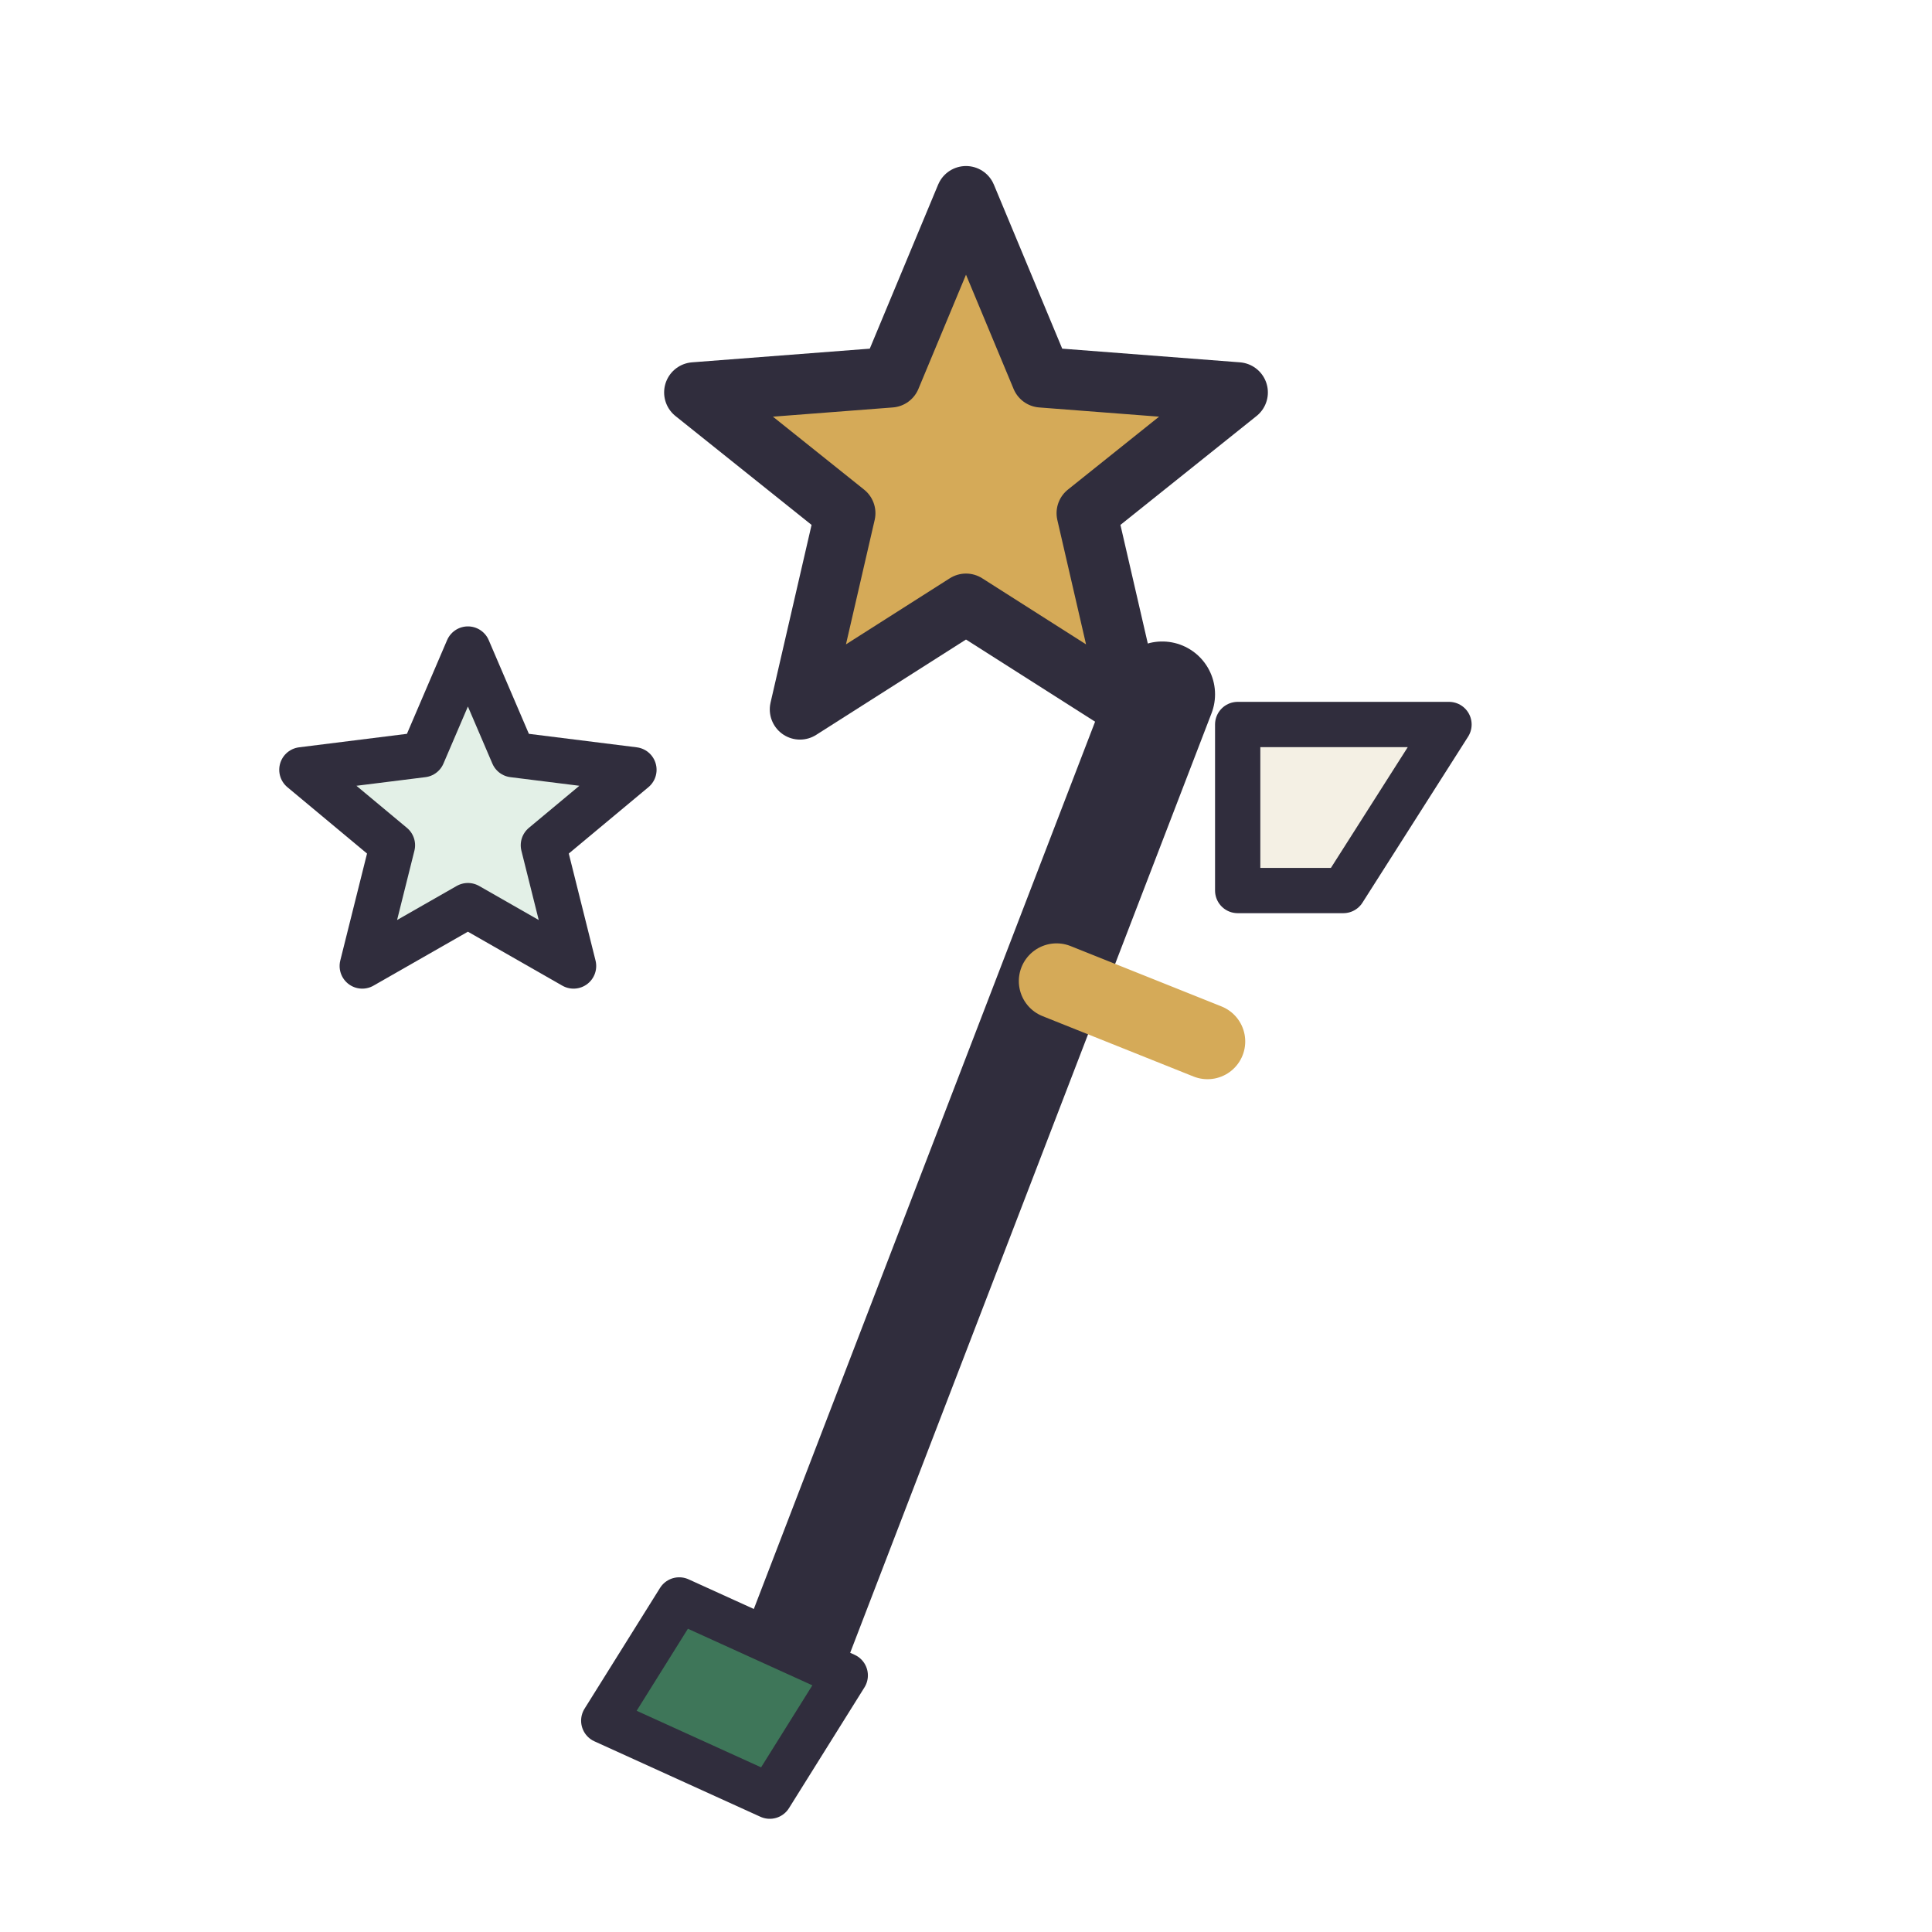
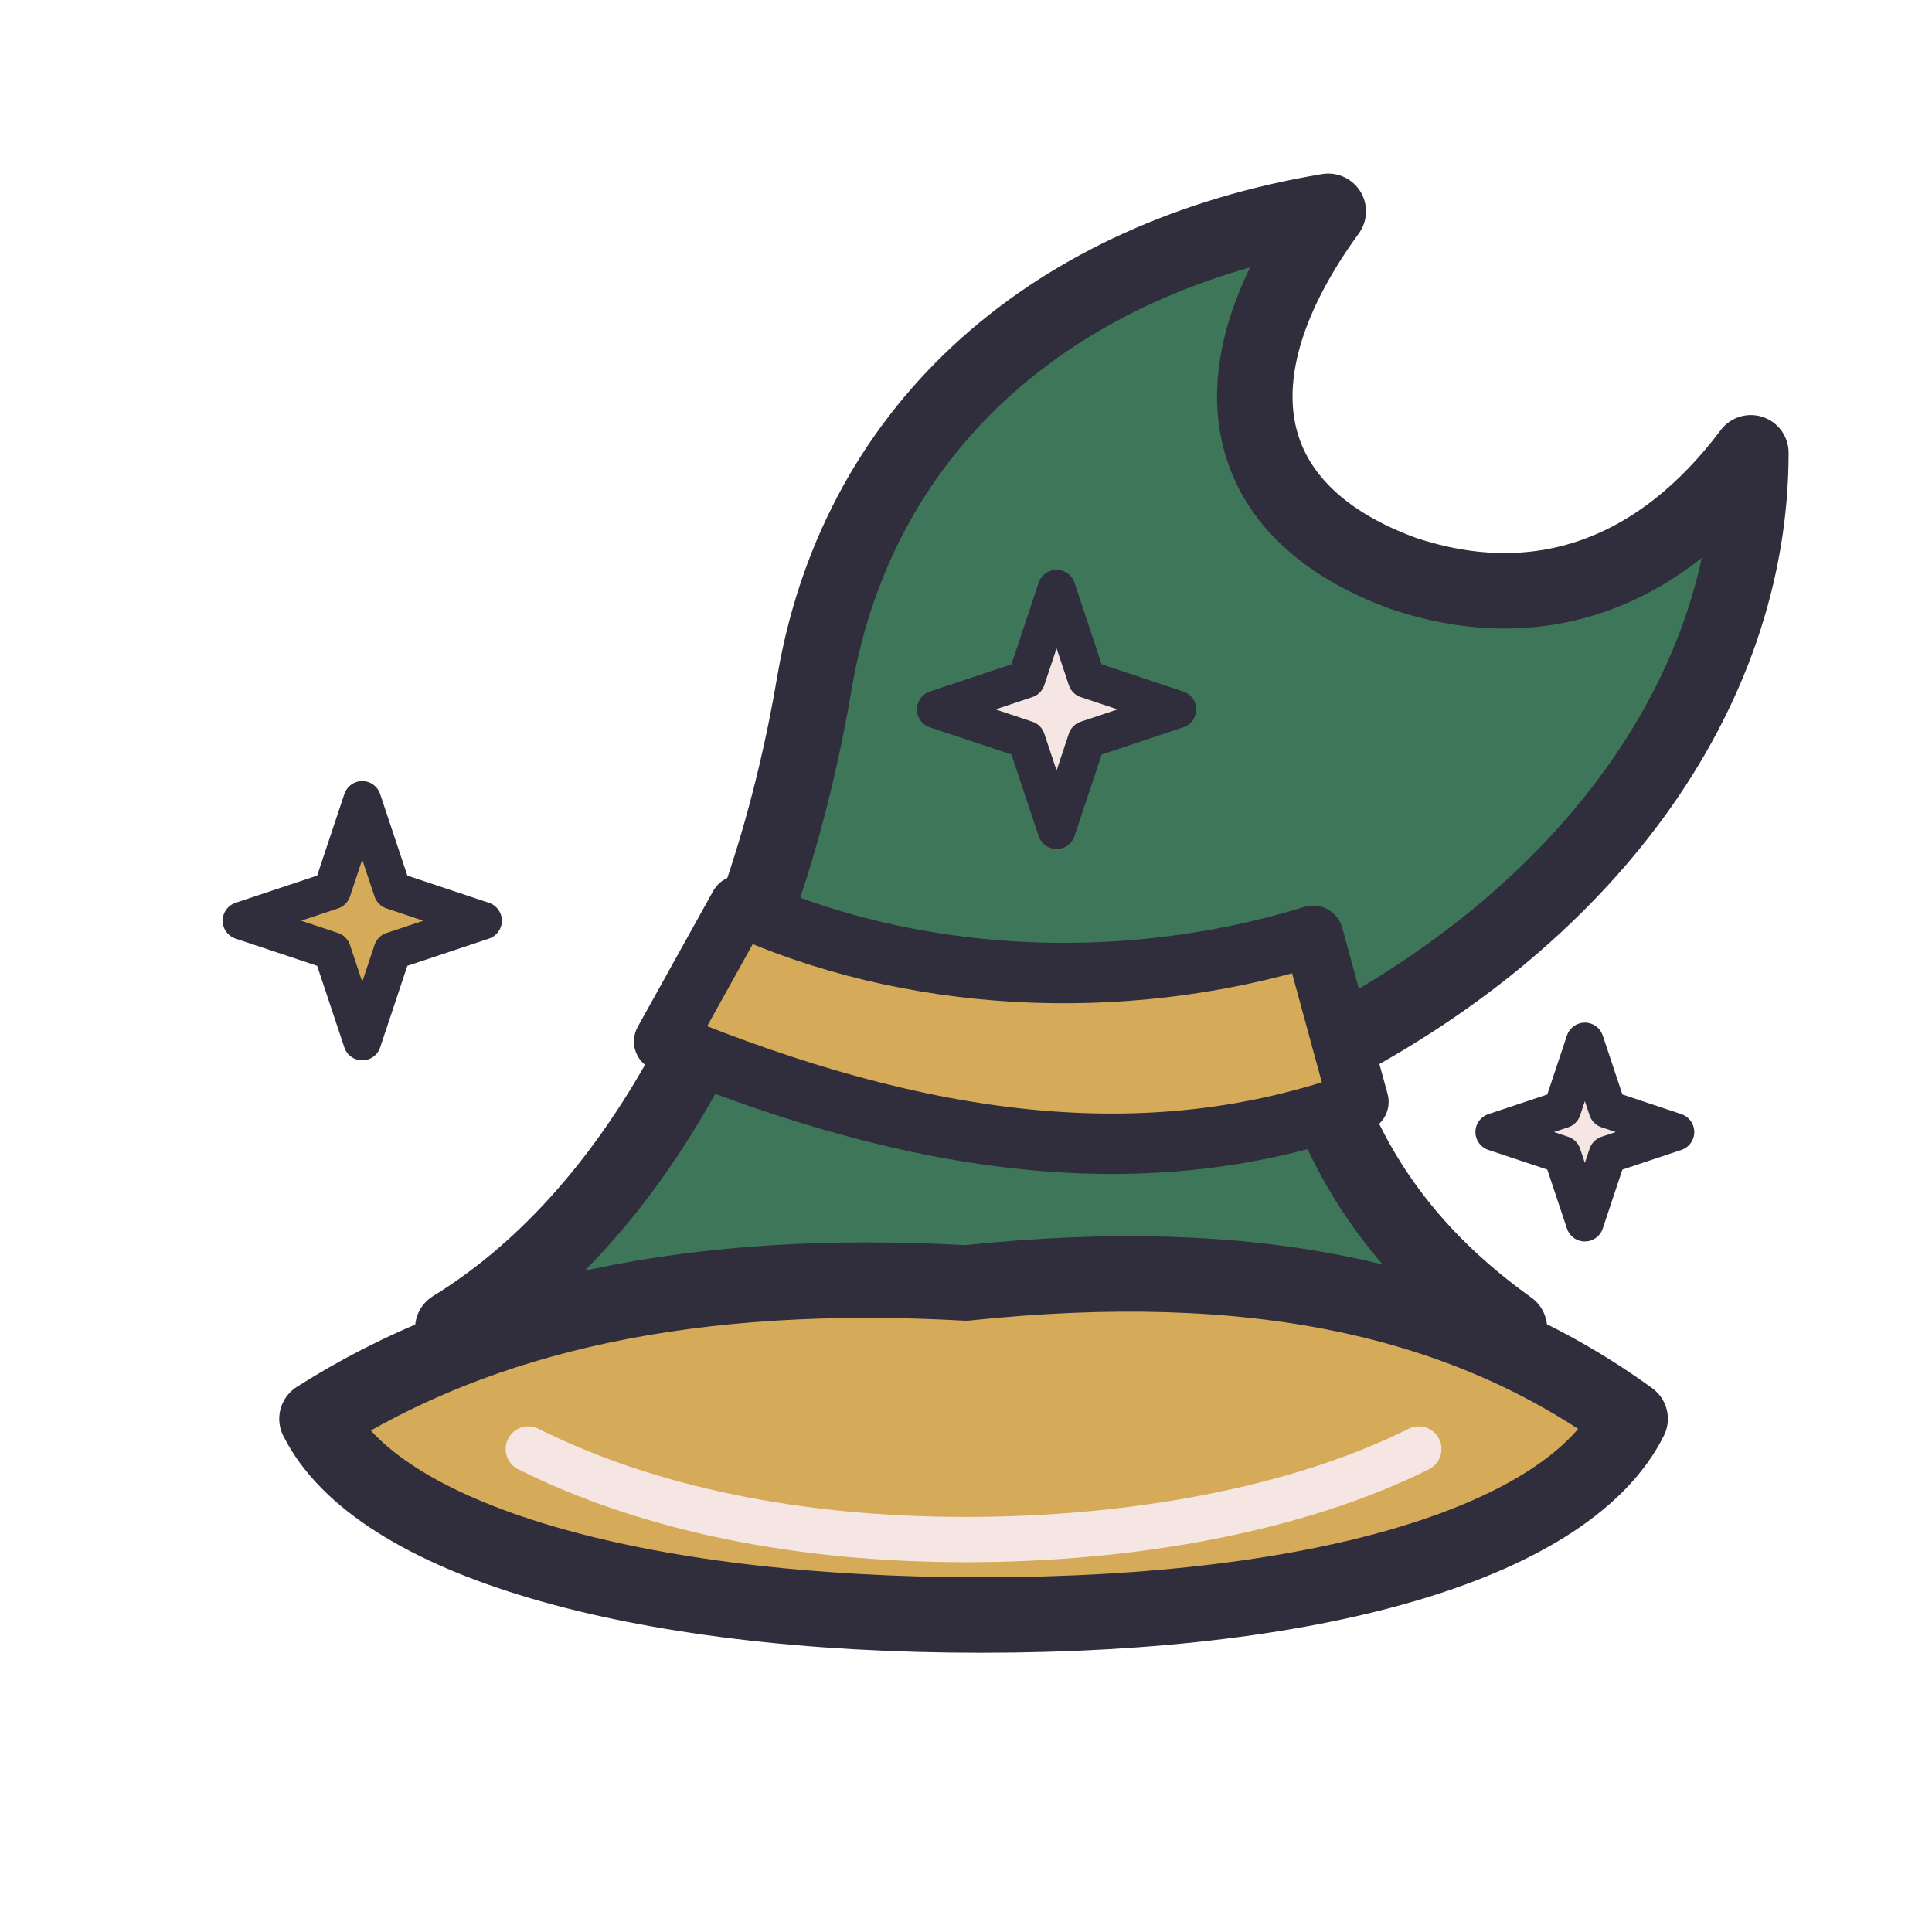
<svg xmlns="http://www.w3.org/2000/svg" viewBox="0 0 128 128">
-   <path d="m64 13 5 12 13 1-10 8 3 13-11-7-11 7 3-13-10-8 13-1Z" fill="#D5AA58" stroke="#302D3D" stroke-width="4" stroke-linejoin="round" />
-   <path d="m31 43 3 7 8 1-6 5 2 8-7-4-7 4 2-8-6-5 8-1Z" fill="#E3F0E7" stroke="#302D3D" stroke-width="3" stroke-linejoin="round" />
-   <path d="M82 48h14l-7 11h-7Z" fill="#F4F0E4" stroke="#302D3D" stroke-width="3" stroke-linejoin="round" />
-   <path d="m52 111 25-65" fill="none" stroke="#302D3D" stroke-width="7" stroke-linecap="round" />
-   <path d="m45 106 11 5-5 8-11-5Z" fill="#3E7659" stroke="#302D3D" stroke-width="3" stroke-linejoin="round" />
-   <path d="m70 65 10 4" fill="none" stroke="#D5AA58" stroke-width="5" stroke-linecap="round" />
+   <path d="M30 88c13-8 21-25 24-43 3-17 16-28 34-31-8 11-6 20 5 24 9 3 17 0 23-8 0 16-11 31-29 40 2 7 6 13 13 18Z" fill="#3E7659" stroke="#302D3D" stroke-width="5" stroke-linejoin="round" />
+   <path d="M49 60c11 5 25 6 38 2l3 11c-14 5-29 3-46-4Z" fill="#D5AA58" stroke="#302D3D" stroke-width="4" stroke-linejoin="round" />
+   <path d="m70 39 2 6 6 2-6 2-2 6-2-6-6-2 6-2Z" fill="#F5E5E3" stroke="#302D3D" stroke-width="2.5" stroke-linejoin="round" />
+   <path d="M21 94c11-7 25-10 43-9 19-2 33 1 44 9-4 8-20 13-43 13s-40-5-44-13Z" fill="#D5AA58" stroke="#302D3D" stroke-width="5" stroke-linejoin="round" />
+   <path d="M35 96c8 4 18 6 29 6s22-2 30-6" fill="none" stroke="#F5E5E3" stroke-width="3" stroke-linecap="round" />
+   <path d="m24 53 2 6 6 2-6 2-2 6-2-6-6-2 6-2Z" fill="#D5AA58" stroke="#302D3D" stroke-width="2.5" stroke-linejoin="round" />
+   <path d="m105 69 1.5 4.5L111 75l-4.5 1.5L105 81l-1.5-4.5L99 75l4.5-1.5Z" fill="#F5E5E3" stroke="#302D3D" stroke-width="2.5" stroke-linejoin="round" />
</svg>
